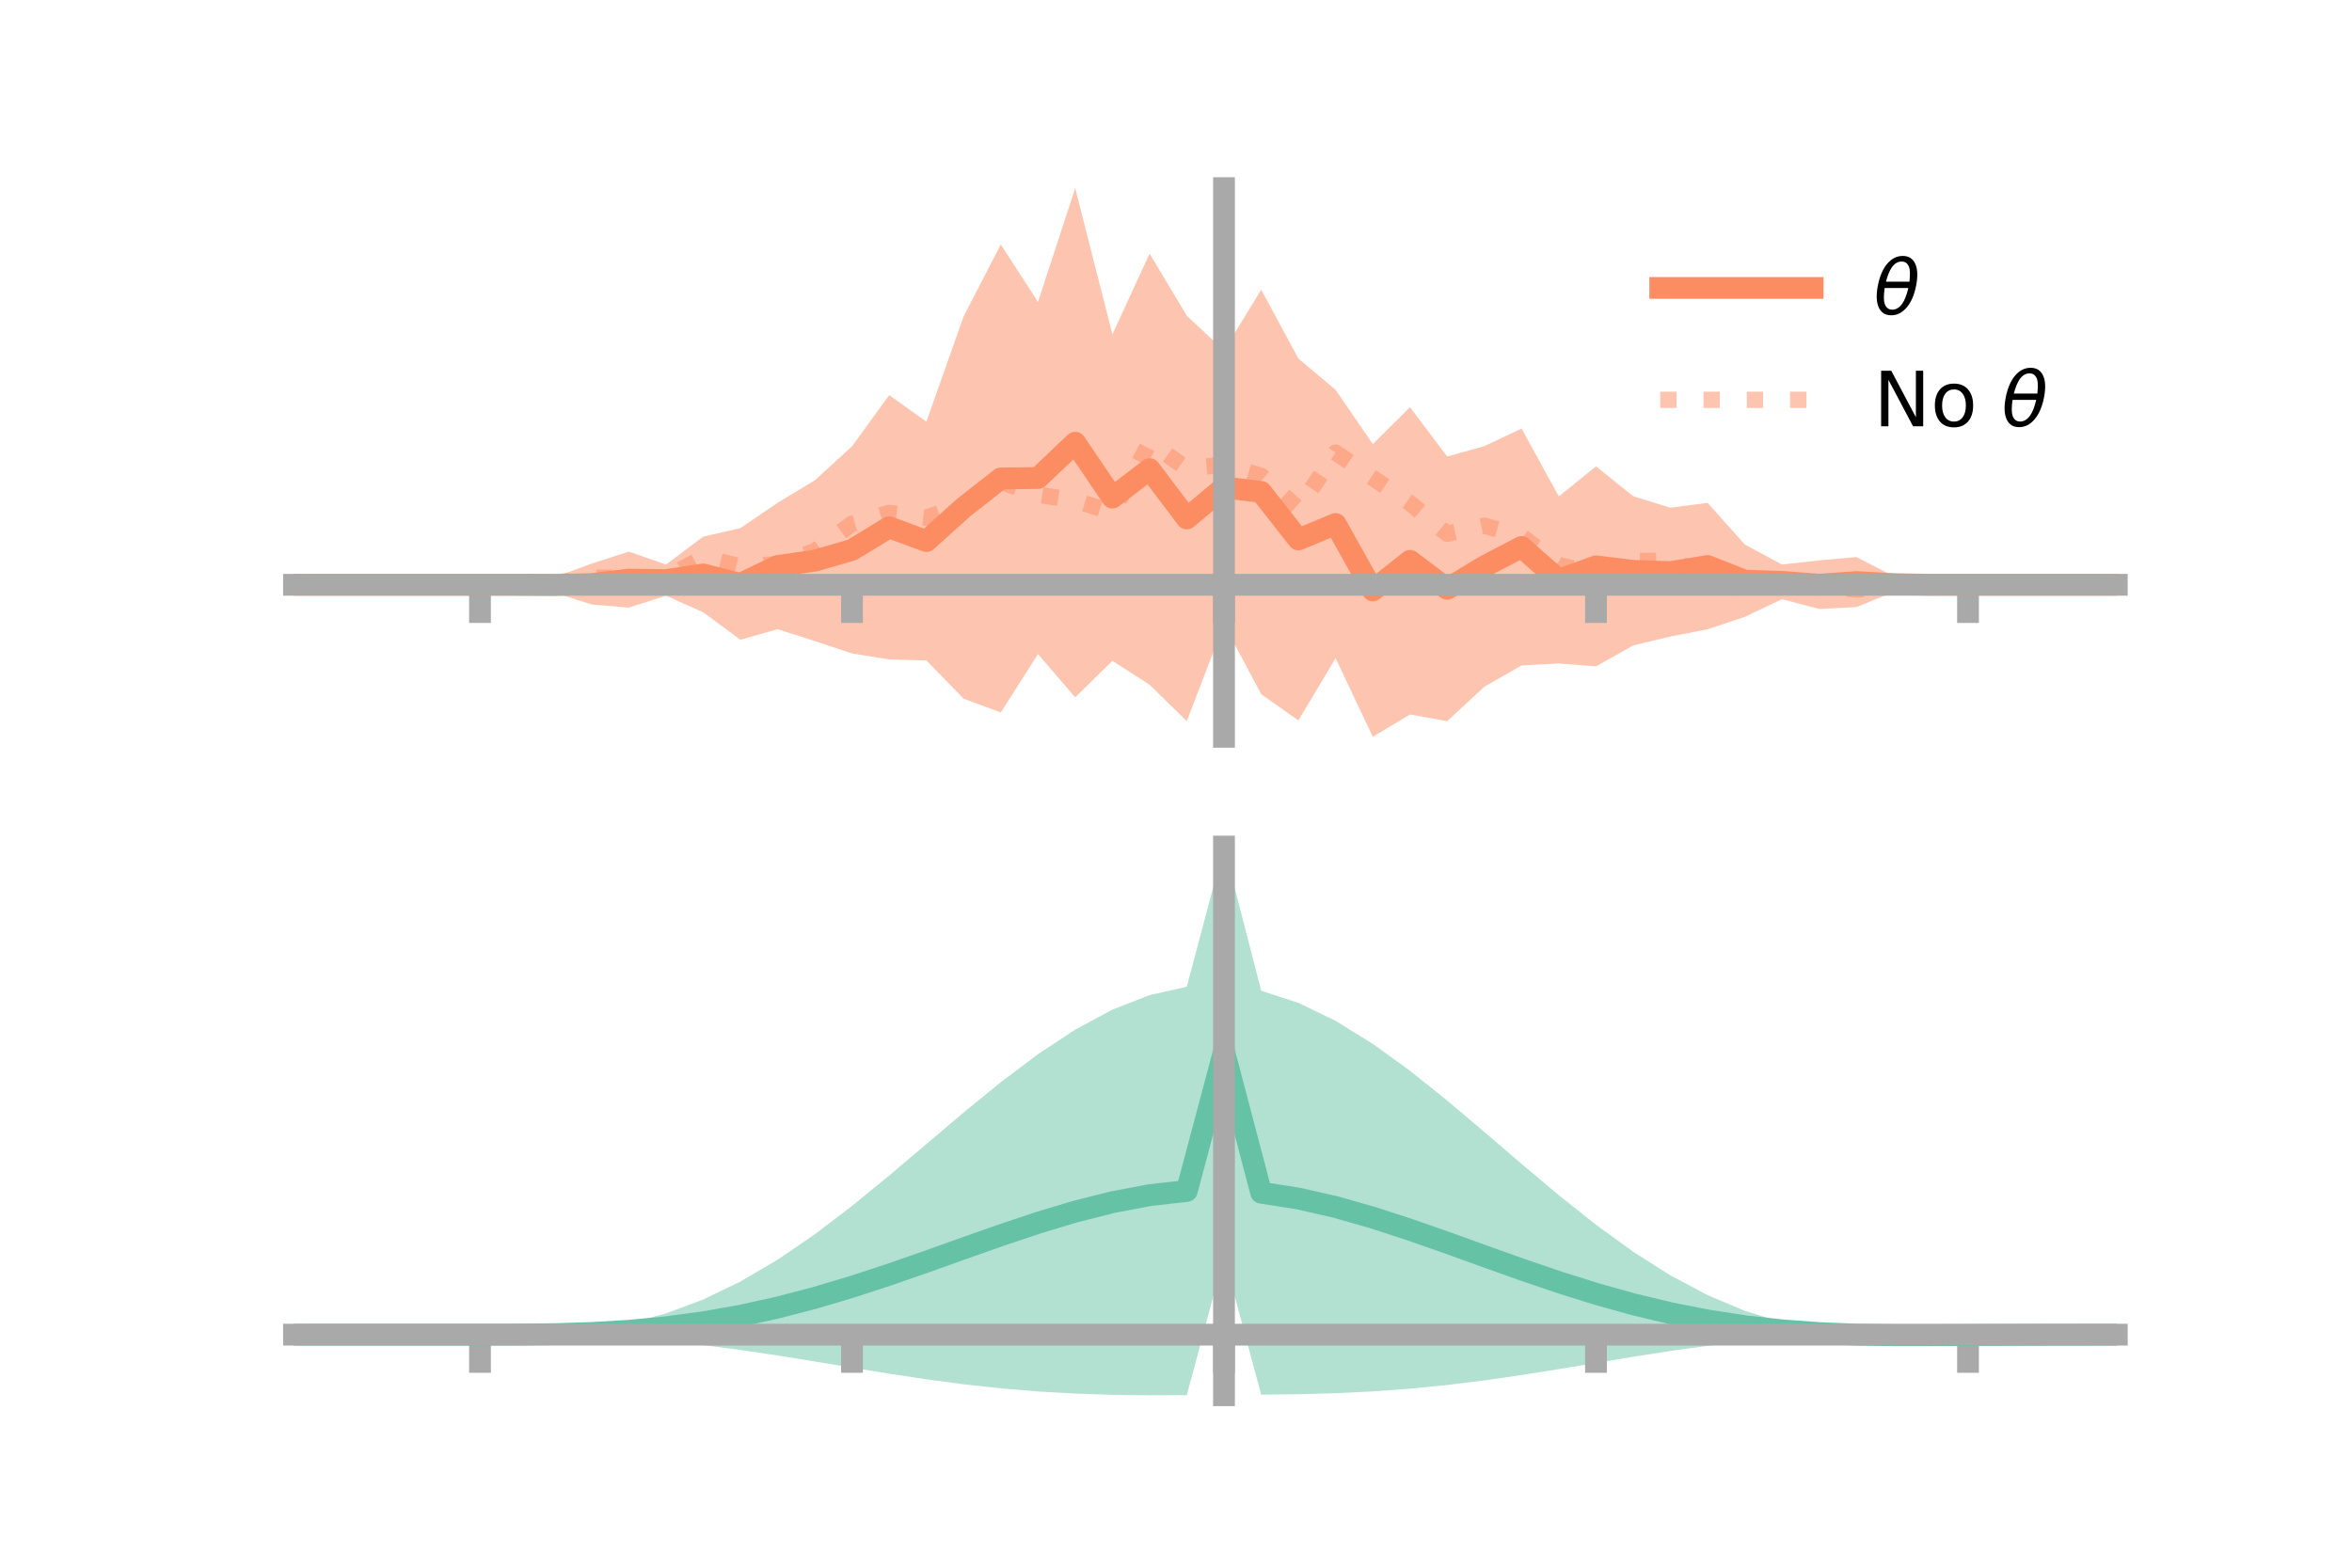
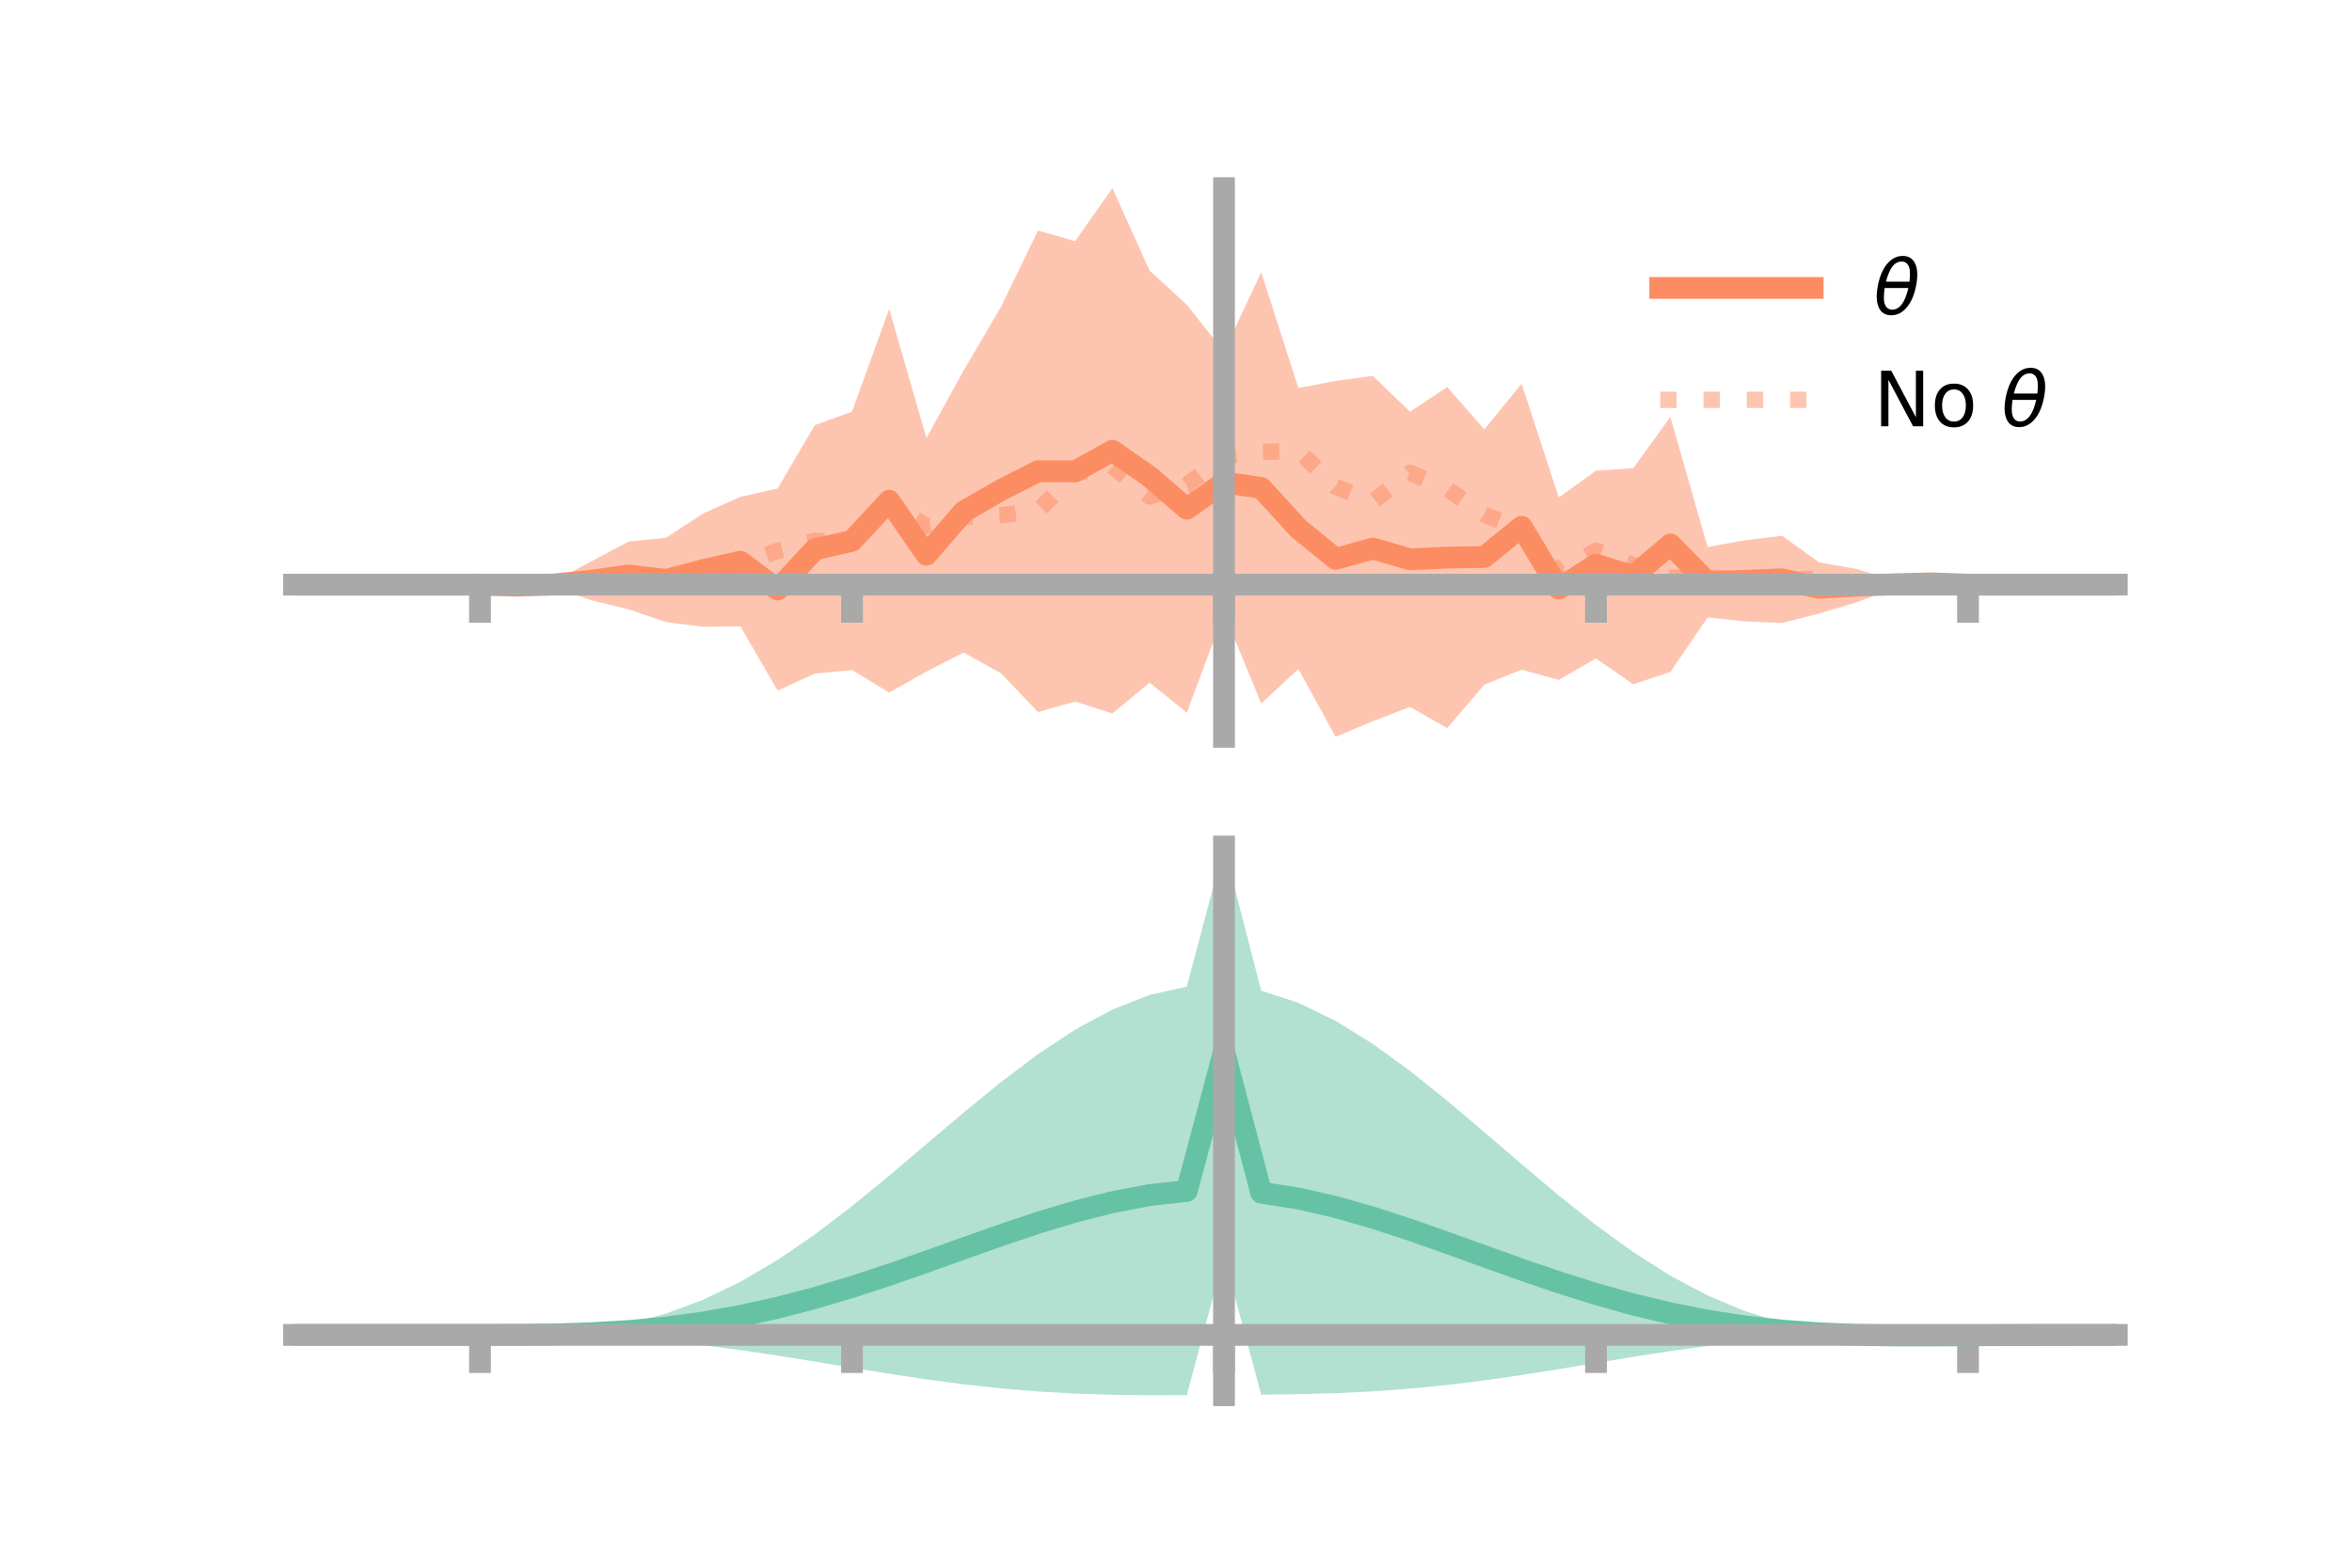
<svg xmlns="http://www.w3.org/2000/svg" xmlns:xlink="http://www.w3.org/1999/xlink" height="144pt" version="1.1" viewBox="0 0 216 144" width="216pt">
  <defs>
    <style type="text/css">*{stroke-linecap:butt;stroke-linejoin:round;}</style>
  </defs>
  <g id="figure_1">
    <g id="patch_1">
      <path d="M 0 144  L 216 144  L 216 0  L 0 0  z " style="fill:none;" />
    </g>
    <g id="axes_1">
      <g id="patch_2">
        <path d="M 27 67.68  L 194.4 67.68  L 194.4 17.28  L 27 17.28  z " style="fill:none;" />
      </g>
      <g id="PolyCollection_1">
-         <path clip-path="url(#p89cbc3135c)" d="M 27 53.717  L 27 53.717  L 30.416 53.717  L 33.833 53.717  L 37.249 53.717  L 40.665 53.717  L 44.082 53.717  L 47.498 53.716  L 50.914 53.029  L 54.331 51.773  L 57.747 50.668  L 61.163 51.857  L 64.58 49.293  L 67.996 48.509  L 71.412 46.186  L 74.829 44.118  L 78.245 41  L 81.661 36.295  L 85.078 38.733  L 88.494 29.07  L 91.91 22.454  L 95.327 27.739  L 98.743 17.28  L 102.159 30.711  L 105.576 23.295  L 108.992 29.002  L 112.408 32.201  L 115.824 26.613  L 119.241 32.933  L 122.657 35.81  L 126.073 40.789  L 129.49 37.402  L 132.906 41.937  L 136.322 40.978  L 139.739 39.364  L 143.155 45.599  L 146.571 42.836  L 149.988 45.583  L 153.404 46.632  L 156.82 46.186  L 160.237 50.012  L 163.653 51.855  L 167.069 51.475  L 170.486 51.167  L 173.902 52.923  L 177.318 53.717  L 180.735 53.717  L 184.151 53.717  L 187.567 53.717  L 190.984 53.717  L 194.4 53.717  L 194.4 53.717  L 194.4 53.717  L 190.984 53.717  L 187.567 53.717  L 184.151 53.717  L 180.735 53.717  L 177.318 53.718  L 173.902 54.381  L 170.486 55.763  L 167.069 55.938  L 163.653 55.04  L 160.237 56.66  L 156.82 57.802  L 153.404 58.464  L 149.988 59.289  L 146.571 61.209  L 143.155 60.939  L 139.739 61.123  L 136.322 63.074  L 132.906 66.242  L 129.49 65.628  L 126.073 67.68  L 122.657 60.455  L 119.241 66.173  L 115.824 63.767  L 112.408 57.336  L 108.992 66.241  L 105.576 62.895  L 102.159 60.702  L 98.743 64.056  L 95.327 60.08  L 91.91 65.441  L 88.494 64.178  L 85.078 60.666  L 81.661 60.572  L 78.245 60.02  L 74.829 58.887  L 71.412 57.794  L 67.996 58.763  L 64.58 56.242  L 61.163 54.715  L 57.747 55.811  L 54.331 55.526  L 50.914 54.438  L 47.498 53.718  L 44.082 53.717  L 40.665 53.717  L 37.249 53.717  L 33.833 53.717  L 30.416 53.717  L 27 53.717  z " style="fill:#fc8d62;fill-opacity:0.5;" />
+         <path clip-path="url(#p2a2e93618c)" d="M 27 53.702  L 27 53.702  L 30.416 53.702  L 33.833 53.702  L 37.249 53.702  L 40.665 53.702  L 44.082 53.701  L 47.498 53.156  L 50.914 53.375  L 54.331 51.547  L 57.747 49.74  L 61.163 49.396  L 64.58 47.161  L 67.996 45.639  L 71.412 44.871  L 74.829 39.05  L 78.245 37.814  L 81.661 28.38  L 85.078 40.228  L 88.494 34.036  L 91.91 28.219  L 95.327 21.176  L 98.743 22.148  L 102.159 17.28  L 105.576 24.853  L 108.992 27.991  L 112.408 32.313  L 115.824 25.001  L 119.241 35.647  L 122.657 34.989  L 126.073 34.527  L 129.49 37.816  L 132.906 35.556  L 136.322 39.438  L 139.739 35.245  L 143.155 45.692  L 146.571 43.238  L 149.988 43.002  L 153.404 38.296  L 156.82 50.246  L 160.237 49.628  L 163.653 49.213  L 167.069 51.658  L 170.486 52.259  L 173.902 53.303  L 177.318 52.78  L 180.735 53.701  L 184.151 53.702  L 187.567 53.702  L 190.984 53.702  L 194.4 53.702  L 194.4 53.702  L 194.4 53.702  L 190.984 53.702  L 187.567 53.702  L 184.151 53.702  L 180.735 53.702  L 177.318 54.383  L 173.902 54.044  L 170.486 55.33  L 167.069 56.353  L 163.653 57.222  L 160.237 57.07  L 156.82 56.717  L 153.404 61.725  L 149.988 62.855  L 146.571 60.485  L 143.155 62.447  L 139.739 61.52  L 136.322 62.884  L 132.906 66.88  L 129.49 64.935  L 126.073 66.25  L 122.657 67.68  L 119.241 61.449  L 115.824 64.622  L 112.408 56.313  L 108.992 65.464  L 105.576 62.701  L 102.159 65.537  L 98.743 64.447  L 95.327 65.401  L 91.91 61.834  L 88.494 59.945  L 85.078 61.686  L 81.661 63.618  L 78.245 61.545  L 74.829 61.874  L 71.412 63.434  L 67.996 57.54  L 64.58 57.574  L 61.163 57.142  L 57.747 55.976  L 54.331 55.14  L 50.914 53.996  L 47.498 54.438  L 44.082 53.702  L 40.665 53.702  L 37.249 53.702  L 33.833 53.702  L 30.416 53.702  L 27 53.702  z " style="fill:#fc8d62;fill-opacity:0.5;" />
      </g>
      <g id="matplotlib.axis_1">
        <g id="xtick_1">
          <g id="line2d_1">
            <defs>
-               <path d="M 0 0  L 0 3.5  " id="m5c1dd29c00" style="stroke:#a9a9a9;stroke-width:2;" />
+               <path d="M 0 0  L 0 3.5  " id="m72c9deb6a5" style="stroke:#a9a9a9;stroke-width:2;" />
            </defs>
            <g>
-               <use style="fill:#a9a9a9;stroke:#a9a9a9;stroke-width:2;" x="44.082" xlink:href="#m5c1dd29c00" y="53.717" />
+               <use style="fill:#a9a9a9;stroke:#a9a9a9;stroke-width:2;" x="44.082" xlink:href="#m72c9deb6a5" y="53.702" />
            </g>
          </g>
        </g>
        <g id="xtick_2">
          <g id="line2d_2">
            <g>
-               <use style="fill:#a9a9a9;stroke:#a9a9a9;stroke-width:2;" x="78.245" xlink:href="#m5c1dd29c00" y="53.717" />
+               <use style="fill:#a9a9a9;stroke:#a9a9a9;stroke-width:2;" x="78.245" xlink:href="#m72c9deb6a5" y="53.702" />
            </g>
          </g>
        </g>
        <g id="xtick_3">
          <g id="line2d_3">
            <g>
-               <use style="fill:#a9a9a9;stroke:#a9a9a9;stroke-width:2;" x="112.408" xlink:href="#m5c1dd29c00" y="53.717" />
+               <use style="fill:#a9a9a9;stroke:#a9a9a9;stroke-width:2;" x="112.408" xlink:href="#m72c9deb6a5" y="53.702" />
            </g>
          </g>
        </g>
        <g id="xtick_4">
          <g id="line2d_4">
            <g>
-               <use style="fill:#a9a9a9;stroke:#a9a9a9;stroke-width:2;" x="146.571" xlink:href="#m5c1dd29c00" y="53.717" />
+               <use style="fill:#a9a9a9;stroke:#a9a9a9;stroke-width:2;" x="146.571" xlink:href="#m72c9deb6a5" y="53.702" />
            </g>
          </g>
        </g>
        <g id="xtick_5">
          <g id="line2d_5">
            <g>
-               <use style="fill:#a9a9a9;stroke:#a9a9a9;stroke-width:2;" x="180.735" xlink:href="#m5c1dd29c00" y="53.717" />
+               <use style="fill:#a9a9a9;stroke:#a9a9a9;stroke-width:2;" x="180.735" xlink:href="#m72c9deb6a5" y="53.702" />
            </g>
          </g>
        </g>
      </g>
      <g id="matplotlib.axis_2" />
      <g id="line2d_6">
-         <path clip-path="url(#p89cbc3135c)" d="M 27 53.717  L 30.416 53.717  L 33.833 53.717  L 37.249 53.717  L 40.665 53.717  L 44.082 53.717  L 47.498 53.717  L 50.914 53.734  L 54.331 53.65  L 57.747 53.24  L 61.163 53.286  L 64.58 52.768  L 67.996 53.636  L 71.412 51.99  L 74.829 51.502  L 78.245 50.51  L 81.661 48.434  L 85.078 49.7  L 88.494 46.624  L 91.91 43.947  L 95.327 43.909  L 98.743 40.668  L 102.159 45.706  L 105.576 43.095  L 108.992 47.621  L 112.408 44.768  L 115.824 45.19  L 119.241 49.553  L 122.657 48.133  L 126.073 54.234  L 129.49 51.515  L 132.906 54.089  L 136.322 52.026  L 139.739 50.243  L 143.155 53.269  L 146.571 52.022  L 149.988 52.436  L 153.404 52.548  L 156.82 51.994  L 160.237 53.336  L 163.653 53.447  L 167.069 53.707  L 170.486 53.465  L 173.902 53.652  L 177.318 53.717  L 180.735 53.717  L 184.151 53.717  L 187.567 53.717  L 190.984 53.717  L 194.4 53.717  " style="fill:none;stroke:#fc8d62;stroke-linecap:square;stroke-width:2;" />
+         <path clip-path="url(#p2a2e93618c)" d="M 27 53.702  L 30.416 53.702  L 33.833 53.702  L 37.249 53.702  L 40.665 53.702  L 44.082 53.701  L 47.498 53.797  L 50.914 53.685  L 54.331 53.344  L 57.747 52.858  L 61.163 53.269  L 64.58 52.368  L 67.996 51.59  L 71.412 54.153  L 74.829 50.462  L 78.245 49.679  L 81.661 45.999  L 85.078 50.957  L 88.494 46.991  L 91.91 45.027  L 95.327 43.288  L 98.743 43.297  L 102.159 41.409  L 105.576 43.777  L 108.992 46.727  L 112.408 44.313  L 115.824 44.812  L 119.241 48.548  L 122.657 51.335  L 126.073 50.388  L 129.49 51.376  L 132.906 51.218  L 136.322 51.161  L 139.739 48.383  L 143.155 54.07  L 146.571 51.862  L 149.988 52.929  L 153.404 50.01  L 156.82 53.482  L 160.237 53.349  L 163.653 53.217  L 167.069 54.006  L 170.486 53.795  L 173.902 53.673  L 177.318 53.581  L 180.735 53.702  L 184.151 53.702  L 187.567 53.702  L 190.984 53.702  L 194.4 53.702  " style="fill:none;stroke:#fc8d62;stroke-linecap:square;stroke-width:2;" />
      </g>
      <g id="line2d_7">
-         <path clip-path="url(#p89cbc3135c)" d="M 27 53.717  L 30.416 53.717  L 33.833 53.717  L 37.249 53.717  L 40.665 53.717  L 44.082 53.717  L 47.498 53.717  L 50.914 53.534  L 54.331 53.066  L 57.747 53.07  L 61.163 53.094  L 64.58 51.198  L 67.996 52.022  L 71.412 51.82  L 74.829 50.625  L 78.245 48.104  L 81.661 47.11  L 85.078 47.556  L 88.494 46.355  L 91.91 44.25  L 95.327 45.438  L 98.743 45.968  L 102.159 47.06  L 105.576 40.668  L 108.992 43.018  L 112.408 42.687  L 115.824 43.708  L 119.241 46.719  L 122.657 41.575  L 126.073 43.904  L 129.49 46.217  L 132.906 49.029  L 136.322 48.285  L 139.739 49.258  L 143.155 51.9  L 146.571 52.717  L 149.988 51.532  L 153.404 51.5  L 156.82 52.776  L 160.237 54.381  L 163.653 53.225  L 167.069 53.801  L 170.486 54.152  L 173.902 53.862  L 177.318 53.717  L 180.735 53.717  L 184.151 53.717  L 187.567 53.717  L 190.984 53.717  L 194.4 53.717  " style="fill:none;stroke:#fc8d62;stroke-dasharray:1.5,2.475;stroke-dashoffset:0;stroke-opacity:0.5;stroke-width:1.5;" />
+         <path clip-path="url(#p2a2e93618c)" d="M 27 53.702  L 30.416 53.702  L 33.833 53.702  L 37.249 53.702  L 40.665 53.702  L 44.082 53.702  L 47.498 53.701  L 50.914 53.646  L 54.331 53.457  L 57.747 53.634  L 61.163 52.987  L 64.58 52.249  L 67.996 51.775  L 71.412 50.597  L 74.829 49.683  L 78.245 49.879  L 81.661 46.219  L 85.078 48.313  L 88.494 47.478  L 91.91 47.318  L 95.327 46.932  L 98.743 43.47  L 102.159 42.823  L 105.576 45.609  L 108.992 44.546  L 112.408 41.899  L 115.824 41.515  L 119.241 41.409  L 122.657 44.71  L 126.073 46.086  L 129.49 43.421  L 132.906 44.894  L 136.322 47.282  L 139.739 48.603  L 143.155 52.566  L 146.571 50.571  L 149.988 51.908  L 153.404 53.07  L 156.82 53.038  L 160.237 53.207  L 163.653 53.313  L 167.069 53.137  L 170.486 53.61  L 173.902 53.729  L 177.318 53.702  L 180.735 53.702  L 184.151 53.702  L 187.567 53.702  L 190.984 53.702  L 194.4 53.702  " style="fill:none;stroke:#fc8d62;stroke-dasharray:1.5,2.475;stroke-dashoffset:0;stroke-opacity:0.5;stroke-width:1.5;" />
      </g>
      <g id="patch_3">
        <path d="M 112.408 67.68  L 112.408 17.28  " style="fill:none;stroke:#a9a9a9;stroke-linecap:square;stroke-linejoin:miter;stroke-width:2;" />
      </g>
      <g id="patch_4">
        <path d="M 194.4 67.68  L 194.4 17.28  " style="fill:none;" />
      </g>
      <g id="patch_5">
-         <path d="M 27 53.717  L 194.4 53.717  " style="fill:none;stroke:#a9a9a9;stroke-linecap:square;stroke-linejoin:miter;stroke-width:2;" />
+         <path d="M 27 53.702  L 194.4 53.702  " style="fill:none;stroke:#a9a9a9;stroke-linecap:square;stroke-linejoin:miter;stroke-width:2;" />
      </g>
      <g id="patch_6">
        <path d="M 27 17.28  L 194.4 17.28  " style="fill:none;" />
      </g>
      <g id="legend_1">
        <g id="line2d_8">
          <path d="M 152.47 26.449  L 166.47 26.449  " style="fill:none;stroke:#fc8d62;stroke-linecap:square;stroke-width:2;" />
        </g>
        <g id="line2d_9" />
        <g id="text_1">
          <g transform="translate(172.07 28.89891)scale(0.07 -0.07)">
            <defs>
              <path d="M 45.516 34.672  L 14.453 34.672  Q 12.359 20.062 14.5 13.875  Q 17.188 6.25 24.469 6.25  Q 31.781 6.25 37.359 13.922  Q 42.234 20.656 45.516 34.672  z M 47.016 42.969  Q 48.344 56.844 46.625 61.719  Q 43.953 69.438 36.766 69.438  Q 29.297 69.438 23.828 61.812  Q 19.531 55.672 16.156 42.969  z M 38.188 76.766  Q 49.906 76.766 54.594 66.406  Q 59.281 56.109 55.719 37.844  Q 52.203 19.625 43.453 9.281  Q 34.766 -1.125 23.047 -1.125  Q 11.281 -1.125 6.641 9.281  Q 2 19.625 5.516 37.844  Q 9.078 56.109 17.719 66.406  Q 26.422 76.766 38.188 76.766  z " id="DejaVuSans-Oblique-952" />
            </defs>
            <use transform="translate(0 0.234375)" xlink:href="#DejaVuSans-Oblique-952" />
          </g>
        </g>
        <g id="line2d_10">
          <path d="M 152.47 36.724  L 166.47 36.724  " style="fill:none;stroke:#fc8d62;stroke-dasharray:1.5,2.475;stroke-dashoffset:0;stroke-opacity:0.5;stroke-width:1.5;" />
        </g>
        <g id="line2d_11" />
        <g id="text_2">
          <g transform="translate(172.07 39.17359)scale(0.07 -0.07)">
            <defs>
              <path d="M 9.812 72.906  L 23.094 72.906  L 55.422 11.922  L 55.422 72.906  L 64.984 72.906  L 64.984 0  L 51.703 0  L 19.391 60.984  L 19.391 0  L 9.812 0  z " id="DejaVuSans-78" />
              <path d="M 30.609 48.391  Q 23.391 48.391 19.188 42.75  Q 14.984 37.109 14.984 27.297  Q 14.984 17.484 19.156 11.844  Q 23.344 6.203 30.609 6.203  Q 37.797 6.203 41.984 11.859  Q 46.188 17.531 46.188 27.297  Q 46.188 37.016 41.984 42.703  Q 37.797 48.391 30.609 48.391  z M 30.609 56  Q 42.328 56 49.016 48.375  Q 55.719 40.766 55.719 27.297  Q 55.719 13.875 49.016 6.219  Q 42.328 -1.422 30.609 -1.422  Q 18.844 -1.422 12.172 6.219  Q 5.516 13.875 5.516 27.297  Q 5.516 40.766 12.172 48.375  Q 18.844 56 30.609 56  z " id="DejaVuSans-111" />
              <path id="DejaVuSans-32" />
            </defs>
            <use transform="translate(0 0.234375)" xlink:href="#DejaVuSans-78" />
            <use transform="translate(74.80469 0.234375)" xlink:href="#DejaVuSans-111" />
            <use transform="translate(135.9863 0.234375)" xlink:href="#DejaVuSans-32" />
            <use transform="translate(167.7734 0.234375)" xlink:href="#DejaVuSans-Oblique-952" />
          </g>
        </g>
      </g>
    </g>
    <g id="axes_2">
      <g id="patch_7">
        <path d="M 27 128.16  L 194.4 128.16  L 194.4 77.76  L 27 77.76  z " style="fill:none;" />
      </g>
      <g id="PolyCollection_2">
-         <path clip-path="url(#p446dd25839)" d="M 27 122.6  L 27 122.594  L 30.416 122.595  L 33.833 122.596  L 37.249 122.596  L 40.665 122.596  L 44.082 122.596  L 47.498 122.576  L 50.914 122.454  L 54.331 122.137  L 57.747 121.552  L 61.163 120.64  L 64.58 119.366  L 67.996 117.719  L 71.412 115.71  L 74.829 113.376  L 78.245 110.774  L 81.661 107.98  L 85.078 105.086  L 88.494 102.192  L 91.91 99.405  L 95.327 96.832  L 98.743 94.578  L 102.159 92.74  L 105.576 91.404  L 108.992 90.64  L 112.408 77.76  L 115.824 91.007  L 119.241 92.119  L 122.657 93.772  L 126.073 95.884  L 129.49 98.358  L 132.906 101.093  L 136.322 103.98  L 139.739 106.912  L 143.155 109.785  L 146.571 112.502  L 149.988 114.979  L 153.404 117.149  L 156.82 118.965  L 160.237 120.404  L 163.653 121.465  L 167.069 122.165  L 170.486 122.485  L 173.902 122.501  L 177.318 122.511  L 180.735 122.537  L 184.151 122.559  L 187.567 122.575  L 190.984 122.585  L 194.4 122.591  L 194.4 122.606  L 194.4 122.606  L 190.984 122.618  L 187.567 122.64  L 184.151 122.676  L 180.735 122.731  L 177.318 122.795  L 173.902 122.797  L 170.486 122.696  L 167.069 122.731  L 163.653 122.928  L 160.237 123.229  L 156.82 123.623  L 153.404 124.095  L 149.988 124.626  L 146.571 125.19  L 143.155 125.759  L 139.739 126.302  L 136.322 126.795  L 132.906 127.218  L 129.49 127.556  L 126.073 127.807  L 122.657 127.972  L 119.241 128.065  L 115.824 128.107  L 112.408 115.387  L 108.992 128.153  L 105.576 128.16  L 102.159 128.119  L 98.743 128.008  L 95.327 127.813  L 91.91 127.527  L 88.494 127.152  L 85.078 126.698  L 81.661 126.182  L 78.245 125.627  L 74.829 125.059  L 71.412 124.507  L 67.996 123.999  L 64.58 123.556  L 61.163 123.195  L 57.747 122.925  L 54.331 122.745  L 50.914 122.644  L 47.498 122.603  L 44.082 122.596  L 40.665 122.596  L 37.249 122.596  L 33.833 122.596  L 30.416 122.597  L 27 122.6  z " style="fill:#66c2a5;fill-opacity:0.5;" />
+         <path clip-path="url(#pdc846be37c)" d="M 27 122.621  L 27 122.615  L 30.416 122.616  L 33.833 122.617  L 37.249 122.617  L 40.665 122.617  L 44.082 122.617  L 47.498 122.598  L 50.914 122.475  L 54.331 122.158  L 57.747 121.572  L 61.163 120.66  L 64.58 119.386  L 67.996 117.739  L 71.412 115.73  L 74.829 113.394  L 78.245 110.79  L 81.661 107.993  L 85.078 105.095  L 88.494 102.197  L 91.91 99.406  L 95.327 96.829  L 98.743 94.572  L 102.159 92.731  L 105.576 91.393  L 108.992 90.629  L 112.408 77.76  L 115.824 90.998  L 119.241 92.114  L 122.657 93.772  L 126.073 95.888  L 129.49 98.368  L 132.906 101.108  L 136.322 104.001  L 139.739 106.937  L 143.155 109.813  L 146.571 112.533  L 149.988 115.011  L 153.404 117.181  L 156.82 118.996  L 160.237 120.432  L 163.653 121.49  L 167.069 122.186  L 170.486 122.501  L 173.902 122.519  L 177.318 122.53  L 180.735 122.557  L 184.151 122.579  L 187.567 122.595  L 190.984 122.605  L 194.4 122.611  L 194.4 122.627  L 194.4 122.627  L 190.984 122.64  L 187.567 122.662  L 184.151 122.698  L 180.735 122.754  L 177.318 122.819  L 173.902 122.823  L 170.486 122.724  L 167.069 122.755  L 163.653 122.949  L 160.237 123.246  L 156.82 123.636  L 153.404 124.104  L 149.988 124.632  L 146.571 125.194  L 143.155 125.761  L 139.739 126.303  L 136.322 126.795  L 132.906 127.217  L 129.49 127.555  L 126.073 127.805  L 122.657 127.971  L 119.241 128.064  L 115.824 128.106  L 112.408 115.397  L 108.992 128.153  L 105.576 128.16  L 102.159 128.12  L 98.743 128.009  L 95.327 127.814  L 91.91 127.529  L 88.494 127.156  L 85.078 126.703  L 81.661 126.188  L 78.245 125.634  L 74.829 125.068  L 71.412 124.519  L 67.996 124.014  L 64.58 123.574  L 61.163 123.215  L 57.747 122.946  L 54.331 122.765  L 50.914 122.664  L 47.498 122.624  L 44.082 122.617  L 40.665 122.617  L 37.249 122.617  L 33.833 122.617  L 30.416 122.618  L 27 122.621  z " style="fill:#66c2a5;fill-opacity:0.5;" />
      </g>
      <g id="matplotlib.axis_3">
        <g id="xtick_6">
          <g id="line2d_12">
            <g>
-               <use style="fill:#a9a9a9;stroke:#a9a9a9;stroke-width:2;" x="44.082" xlink:href="#m5c1dd29c00" y="122.596" />
+               <use style="fill:#a9a9a9;stroke:#a9a9a9;stroke-width:2;" x="44.082" xlink:href="#m72c9deb6a5" y="122.617" />
            </g>
          </g>
        </g>
        <g id="xtick_7">
          <g id="line2d_13">
            <g>
-               <use style="fill:#a9a9a9;stroke:#a9a9a9;stroke-width:2;" x="78.245" xlink:href="#m5c1dd29c00" y="122.596" />
+               <use style="fill:#a9a9a9;stroke:#a9a9a9;stroke-width:2;" x="78.245" xlink:href="#m72c9deb6a5" y="122.617" />
            </g>
          </g>
        </g>
        <g id="xtick_8">
          <g id="line2d_14">
            <g>
-               <use style="fill:#a9a9a9;stroke:#a9a9a9;stroke-width:2;" x="112.408" xlink:href="#m5c1dd29c00" y="122.596" />
+               <use style="fill:#a9a9a9;stroke:#a9a9a9;stroke-width:2;" x="112.408" xlink:href="#m72c9deb6a5" y="122.617" />
            </g>
          </g>
        </g>
        <g id="xtick_9">
          <g id="line2d_15">
            <g>
-               <use style="fill:#a9a9a9;stroke:#a9a9a9;stroke-width:2;" x="146.571" xlink:href="#m5c1dd29c00" y="122.596" />
+               <use style="fill:#a9a9a9;stroke:#a9a9a9;stroke-width:2;" x="146.571" xlink:href="#m72c9deb6a5" y="122.617" />
            </g>
          </g>
        </g>
        <g id="xtick_10">
          <g id="line2d_16">
            <g>
-               <use style="fill:#a9a9a9;stroke:#a9a9a9;stroke-width:2;" x="180.735" xlink:href="#m5c1dd29c00" y="122.596" />
+               <use style="fill:#a9a9a9;stroke:#a9a9a9;stroke-width:2;" x="180.735" xlink:href="#m72c9deb6a5" y="122.617" />
            </g>
          </g>
        </g>
      </g>
      <g id="matplotlib.axis_4" />
      <g id="line2d_17">
-         <path clip-path="url(#p446dd25839)" d="M 27 122.597  L 30.416 122.596  L 33.833 122.596  L 37.249 122.596  L 40.665 122.596  L 44.082 122.596  L 47.498 122.59  L 50.914 122.549  L 54.331 122.441  L 57.747 122.239  L 61.163 121.918  L 64.58 121.461  L 67.996 120.859  L 71.412 120.109  L 74.829 119.217  L 78.245 118.2  L 81.661 117.081  L 85.078 115.892  L 88.494 114.672  L 91.91 113.466  L 95.327 112.322  L 98.743 111.293  L 102.159 110.43  L 105.576 109.782  L 108.992 109.397  L 112.408 96.574  L 115.824 109.557  L 119.241 110.092  L 122.657 110.872  L 126.073 111.845  L 129.49 112.957  L 132.906 114.155  L 136.322 115.388  L 139.739 116.607  L 143.155 117.772  L 146.571 118.846  L 149.988 119.802  L 153.404 120.622  L 156.82 121.294  L 160.237 121.817  L 163.653 122.197  L 167.069 122.448  L 170.486 122.59  L 173.902 122.649  L 177.318 122.653  L 180.735 122.634  L 184.151 122.618  L 187.567 122.607  L 190.984 122.602  L 194.4 122.598  " style="fill:none;stroke:#66c2a5;stroke-linecap:square;stroke-width:2;" />
+         <path clip-path="url(#pdc846be37c)" d="M 27 122.618  L 30.416 122.617  L 33.833 122.617  L 37.249 122.617  L 40.665 122.617  L 44.082 122.617  L 47.498 122.611  L 50.914 122.57  L 54.331 122.462  L 57.747 122.259  L 61.163 121.937  L 64.58 121.48  L 67.996 120.876  L 71.412 120.124  L 74.829 119.231  L 78.245 118.212  L 81.661 117.091  L 85.078 115.899  L 88.494 114.676  L 91.91 113.468  L 95.327 112.322  L 98.743 111.29  L 102.159 110.425  L 105.576 109.777  L 108.992 109.391  L 112.408 96.579  L 115.824 109.552  L 119.241 110.089  L 122.657 110.871  L 126.073 111.847  L 129.49 112.962  L 132.906 114.163  L 136.322 115.398  L 139.739 116.62  L 143.155 117.787  L 146.571 118.863  L 149.988 119.822  L 153.404 120.642  L 156.82 121.316  L 160.237 121.839  L 163.653 122.219  L 167.069 122.471  L 170.486 122.613  L 173.902 122.671  L 177.318 122.675  L 180.735 122.655  L 184.151 122.639  L 187.567 122.628  L 190.984 122.622  L 194.4 122.619  " style="fill:none;stroke:#66c2a5;stroke-linecap:square;stroke-width:2;" />
      </g>
      <g id="patch_8">
        <path d="M 112.408 128.16  L 112.408 77.76  " style="fill:none;stroke:#a9a9a9;stroke-linecap:square;stroke-linejoin:miter;stroke-width:2;" />
      </g>
      <g id="patch_9">
        <path d="M 194.4 128.16  L 194.4 77.76  " style="fill:none;" />
      </g>
      <g id="patch_10">
-         <path d="M 27 122.596  L 194.4 122.596  " style="fill:none;stroke:#a9a9a9;stroke-linecap:square;stroke-linejoin:miter;stroke-width:2;" />
+         <path d="M 27 122.617  L 194.4 122.617  " style="fill:none;stroke:#a9a9a9;stroke-linecap:square;stroke-linejoin:miter;stroke-width:2;" />
      </g>
      <g id="patch_11">
        <path d="M 27 77.76  L 194.4 77.76  " style="fill:none;" />
      </g>
    </g>
  </g>
  <defs>
-     <clipPath id="p89cbc3135c">
+     <clipPath id="p2a2e93618c">
      <rect height="50.4" width="167.4" x="27" y="17.28" />
    </clipPath>
-     <clipPath id="p446dd25839">
+     <clipPath id="pdc846be37c">
      <rect height="50.4" width="167.4" x="27" y="77.76" />
    </clipPath>
  </defs>
</svg>
